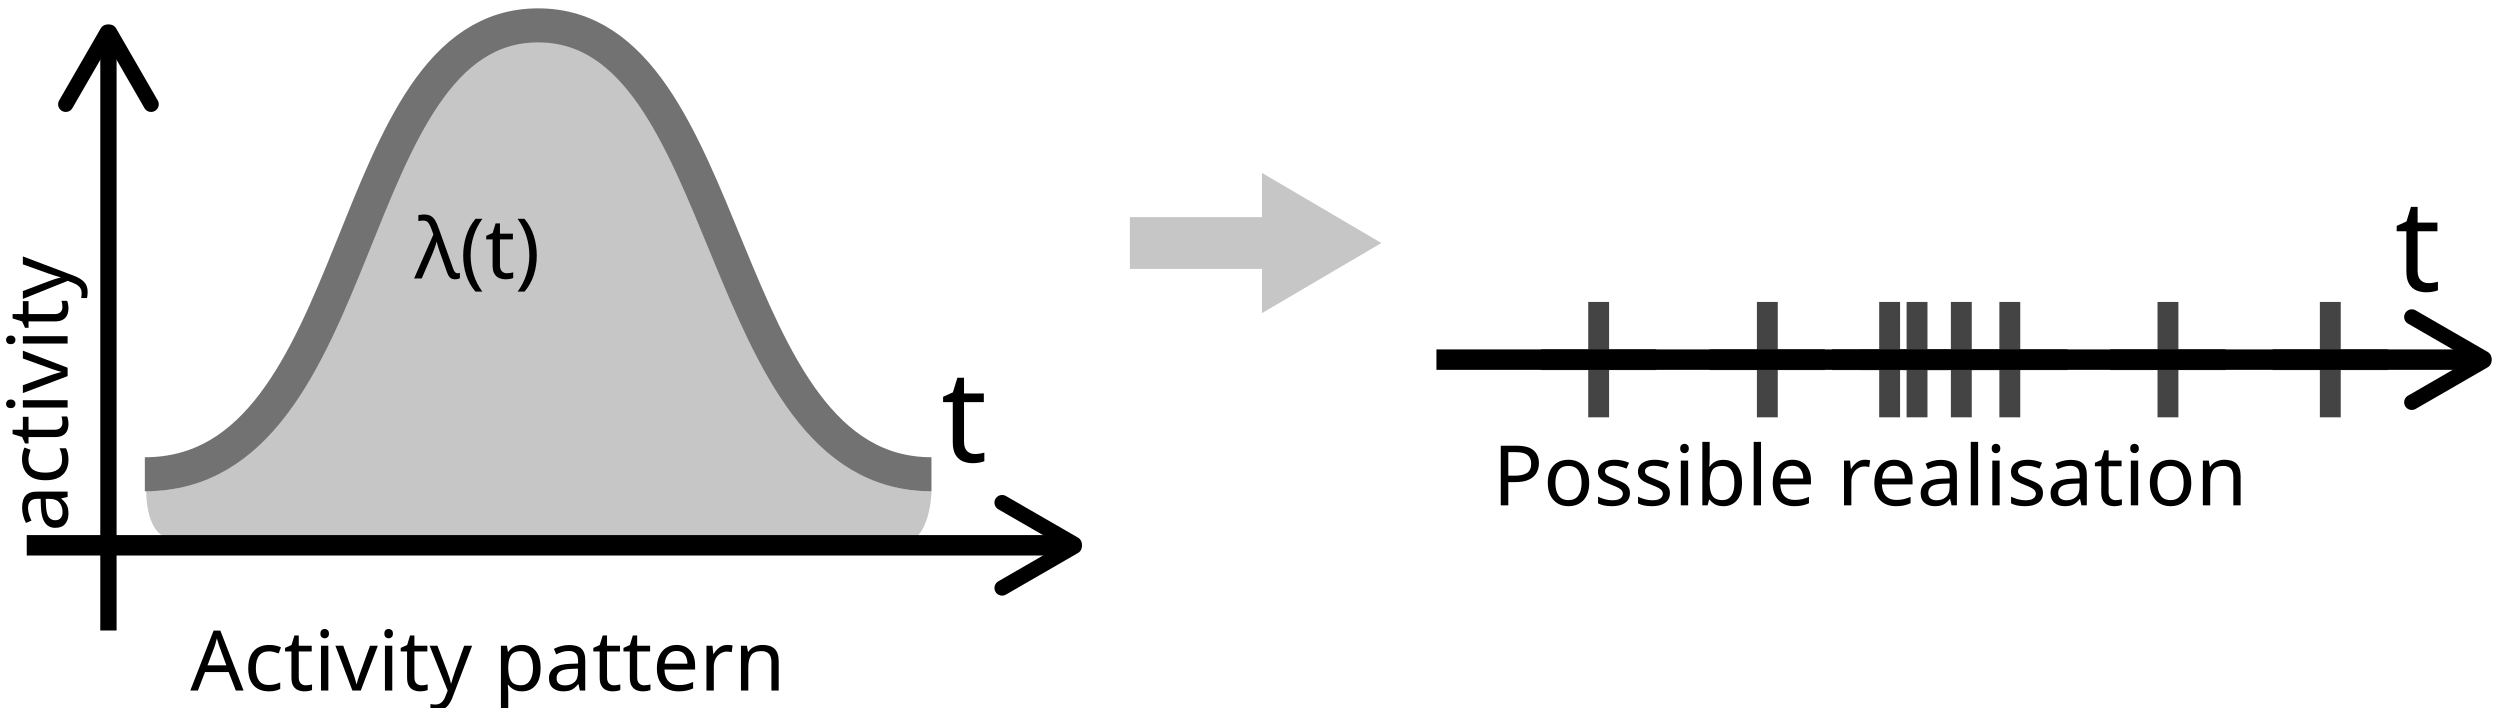
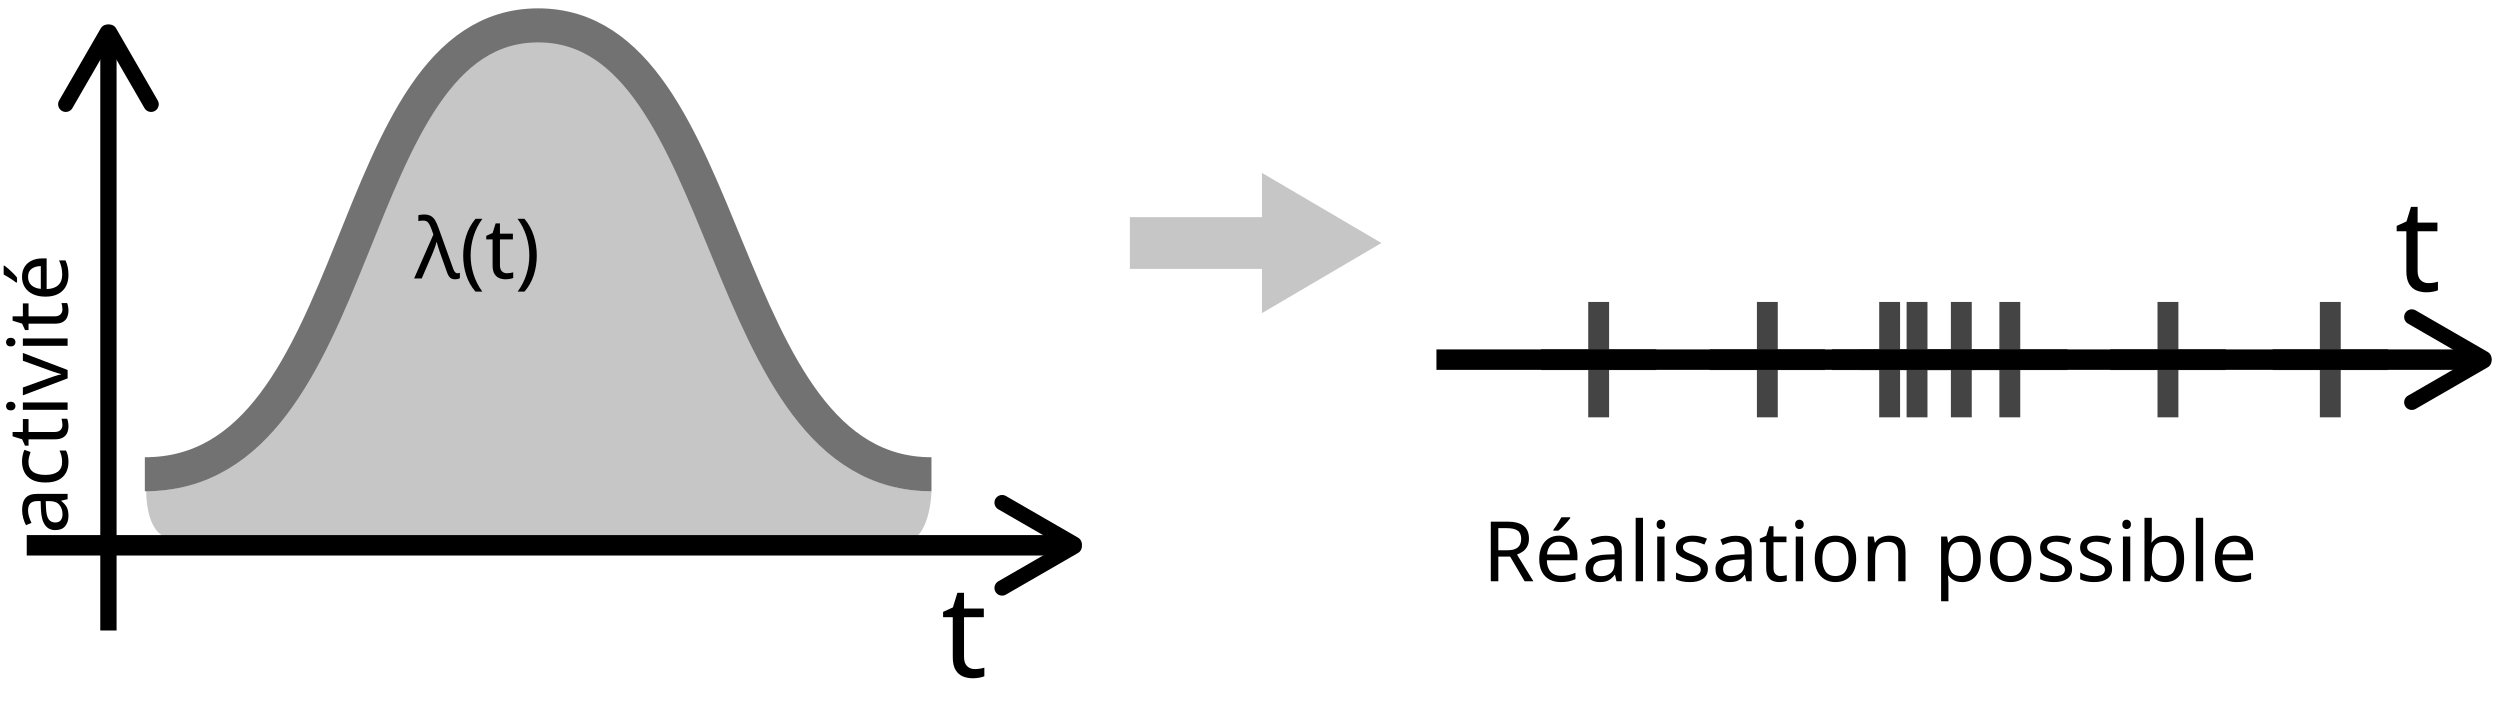
<svg xmlns="http://www.w3.org/2000/svg" xmlns:xlink="http://www.w3.org/1999/xlink" width="338.024mm" height="95.712mm" viewBox="0 0 1197.723 339.137" id="svg2" version="1.1">
  <defs id="defs4" />
  <g id="layer1" transform="translate(-52.44226,-46.66195)">
    <g id="g4450" transform="translate(2,4)">
      <path id="path4774" d="m 310.186,55.838 c -85.631,1.727 -82.562,222.554 -189.665,222.1 0,0 -0.653,22.756 13.075,22.824 l 349.146,1.748 c 13.596,0.068 13.968,-24.491 13.968,-24.491 -110.906,0 -100.892,-223.909 -186.523,-222.181 z" style="color:#000000;font-style:normal;font-variant:normal;font-weight:normal;font-stretch:normal;font-size:medium;line-height:normal;font-family:sans-serif;text-indent:0;text-align:start;text-decoration:none;text-decoration-line:none;text-decoration-style:solid;text-decoration-color:#000000;letter-spacing:normal;word-spacing:normal;text-transform:none;direction:ltr;block-progression:tb;writing-mode:lr-tb;baseline-shift:baseline;text-anchor:start;white-space:normal;clip-rule:nonzero;display:inline;overflow:visible;visibility:visible;opacity:1;isolation:auto;mix-blend-mode:normal;color-interpolation:sRGB;color-interpolation-filters:linearRGB;solid-color:#000000;solid-opacity:1;fill:#c6c6c6;fill-opacity:1;fill-rule:evenodd;stroke:none;stroke-width:6.665;stroke-linecap:butt;stroke-linejoin:miter;stroke-miterlimit:4;stroke-dasharray:none;stroke-dashoffset:0;stroke-opacity:1;color-rendering:auto;image-rendering:auto;shape-rendering:auto;text-rendering:auto;enable-background:accumulate" />
      <path id="path4647" d="m 102.392,344.725 0,-280.571" style="fill:none;fill-rule:evenodd;stroke:#000000;stroke-width:7.806;stroke-linecap:butt;stroke-linejoin:miter;stroke-miterlimit:7;stroke-dasharray:none;stroke-opacity:1" />
      <path id="path4649" d="m 63.254,303.91 495.75,0" style="fill:none;fill-rule:evenodd;stroke:#000000;stroke-width:9.791;stroke-linecap:butt;stroke-linejoin:miter;stroke-miterlimit:7;stroke-dasharray:none;stroke-opacity:1" />
      <g style="stroke-width:3;stroke-miterlimit:7;stroke-dasharray:none" transform="matrix(2.447718,0,0,2.447718,-1079.069,-737.2642)" id="g4651">
        <path style="fill:none;fill-rule:evenodd;stroke:#000000;stroke-width:3;stroke-linecap:round;stroke-linejoin:round;stroke-miterlimit:7;stroke-dasharray:none;stroke-opacity:1" d="m 474.329,339.043 8.146,-14.11" id="path4653" />
        <path id="path4655" d="m 491.028,339.043 -8.146,-14.11" style="fill:none;fill-rule:evenodd;stroke:#000000;stroke-width:3;stroke-linecap:round;stroke-linejoin:round;stroke-miterlimit:7;stroke-dasharray:none;stroke-opacity:1" />
      </g>
      <path id="path4663" d="m 119.832,269.877 c 107.854,2e-5 93.12,-215.058 188.431,-215.058 95.31,0 83.801,215.058 188.431,215.058" style="fill:none;fill-rule:evenodd;stroke:#727272;stroke-width:16.313;stroke-linecap:butt;stroke-linejoin:miter;stroke-miterlimit:4;stroke-dasharray:none;stroke-opacity:1" />
      <g id="g4764" transform="matrix(0,2.447718,-2.447718,0,1360.422,-877.5502)" style="stroke-width:3;stroke-miterlimit:7;stroke-dasharray:none">
        <path id="path4766" d="m 474.329,339.043 8.146,-14.11" style="fill:none;fill-rule:evenodd;stroke:#000000;stroke-width:3;stroke-linecap:round;stroke-linejoin:round;stroke-miterlimit:7;stroke-dasharray:none;stroke-opacity:1" />
        <path style="fill:none;fill-rule:evenodd;stroke:#000000;stroke-width:3;stroke-linecap:round;stroke-linejoin:round;stroke-miterlimit:7;stroke-dasharray:none;stroke-opacity:1" d="m 491.028,339.043 -8.146,-14.11" id="path4768" />
      </g>
-       <text id="text4770" y="263.97" x="501.28" style="font-style:normal;font-weight:normal;font-size:97.909px;line-height:125%;font-family:Sans;letter-spacing:0px;word-spacing:0px;fill:#000000;fill-opacity:1;stroke:none;stroke-width:1px;stroke-linecap:butt;stroke-linejoin:miter;stroke-opacity:1" xml:space="preserve">
-         <tspan style="font-size:61.193px" y="263.97" x="501.28" id="tspan4772">t</tspan>
+       <text id="text4770" y="367.005" x="501.28" style="font-style:normal;font-weight:normal;font-size:97.909px;line-height:125%;font-family:Sans;letter-spacing:0px;word-spacing:0px;fill:#000000;fill-opacity:1;stroke:none;stroke-width:1px;stroke-linecap:butt;stroke-linejoin:miter;stroke-opacity:1" xml:space="preserve">
+         <tspan style="font-size:61.193px" y="367.005" x="501.28" id="tspan4772">t</tspan>
      </text>
      <text xml:space="preserve" style="font-style:normal;font-weight:normal;font-size:40px;line-height:125%;font-family:Sans;text-align:center;letter-spacing:0px;word-spacing:0px;text-anchor:middle;fill:#000000;fill-opacity:1;stroke:none;stroke-width:1px;stroke-linecap:butt;stroke-linejoin:miter;stroke-opacity:1" x="-195.045" y="82.833" id="text4222" transform="matrix(0,-1,1,0,0,0)">
-         <tspan id="tspan4224" x="-195.045" y="82.833">activity</tspan>
+         <tspan id="tspan4224" x="-195.045" y="82.833">activité</tspan>
      </text>
      <text xml:space="preserve" style="font-style:normal;font-weight:normal;font-size:40px;line-height:125%;font-family:Sans;text-align:center;letter-spacing:0px;word-spacing:0px;text-anchor:middle;fill:#000000;fill-opacity:1;stroke:none;stroke-width:1px;stroke-linecap:butt;stroke-linejoin:miter;stroke-opacity:1" x="310.341" y="176.064" id="text4234">
        <tspan id="tspan4236" x="310.341" y="176.064"> λ(t)</tspan>
      </text>
    </g>
    <text id="text4404" y="377.479" x="312.181" style="font-style:normal;font-weight:normal;font-size:40px;line-height:125%;font-family:Sans;text-align:center;letter-spacing:0px;word-spacing:0px;text-anchor:middle;fill:#000000;fill-opacity:1;stroke:none;stroke-width:1px;stroke-linecap:butt;stroke-linejoin:miter;stroke-opacity:1" xml:space="preserve">
-       <tspan y="377.479" x="312.181" id="tspan4406">Activity pattern</tspan>
+       <tspan y="377.479" x="312.181" id="tspan4406" />
    </text>
    <g id="g4412" transform="translate(-56,-6)">
      <g id="g4474" transform="translate(0,-14.70909)">
-         <text xml:space="preserve" style="font-style:normal;font-weight:normal;font-size:40px;line-height:125%;font-family:Sans;text-align:center;letter-spacing:0px;word-spacing:0px;text-anchor:middle;fill:#000000;fill-opacity:1;stroke:none;stroke-width:1px;stroke-linecap:butt;stroke-linejoin:miter;stroke-opacity:1" x="995.151" y="303.479" id="text4408" transform="translate(56,6)">
-           <tspan id="tspan4410" x="995.151" y="303.479">Possible realisation</tspan>
+         <text xml:space="preserve" style="font-style:normal;font-weight:normal;font-size:40px;line-height:125%;font-family:Sans;text-align:center;letter-spacing:0px;word-spacing:0px;text-anchor:middle;fill:#000000;fill-opacity:1;stroke:none;stroke-width:1px;stroke-linecap:butt;stroke-linejoin:miter;stroke-opacity:1" x="1051.151" y="345.844" id="text4408">
+           <tspan id="tspan4410" x="1051.151" y="345.844">Réalisation possible</tspan>
        </text>
        <g style="stroke-width:5.056;stroke-miterlimit:4;stroke-dasharray:none" transform="matrix(1.977735,0,0,1.977735,-166.6079,-832.8956)" id="g4268">
          <path style="fill:none;fill-rule:evenodd;stroke:#444444;stroke-width:5.056;stroke-linecap:butt;stroke-linejoin:miter;stroke-miterlimit:4;stroke-dasharray:none;stroke-opacity:1" d="m 512.364,542.32 27.941,0" id="path4264" />
          <use style="stroke-width:5.056;stroke-miterlimit:4;stroke-dasharray:none" x="0" y="0" xlink:href="#path4264" id="use4266" transform="matrix(0,1,-1,0,1068.655,15.98538)" width="100%" height="100%" />
        </g>
        <use height="100%" width="100%" transform="translate(152.533,3.0615812e-6)" id="use4272" xlink:href="#g4268" y="0" x="0" />
        <use height="100%" width="100%" transform="translate(44.44671,3.0615815e-6)" id="use4274" xlink:href="#use4272" y="0" x="0" />
        <use height="100%" width="100%" transform="translate(-23.23351,3.0615815e-6)" id="use4276" xlink:href="#use4274" y="0" x="0" />
        <use height="100%" width="100%" transform="translate(-34.34519,3.0615815e-6)" id="use4278" xlink:href="#use4276" y="0" x="0" />
        <use height="100%" width="100%" transform="translate(-58.58885,3.0615815e-6)" id="use4280" xlink:href="#use4278" y="0" x="0" />
        <use height="100%" width="100%" transform="translate(191.929,3.0615815e-6)" id="use4282" xlink:href="#use4280" y="0" x="0" />
        <use height="100%" width="100%" transform="translate(77.78174,3.0615815e-6)" id="use4284" xlink:href="#use4282" y="0" x="0" />
        <path id="path4649-0" d="m 796.625,239.67 495.75,0" style="fill:none;fill-rule:evenodd;stroke:#000000;stroke-width:9.791;stroke-linecap:butt;stroke-linejoin:miter;stroke-miterlimit:7;stroke-dasharray:none;stroke-opacity:1" />
        <g id="g4764-1" transform="matrix(0,2.447718,-2.447718,0,2093.793,-941.7905)" style="stroke-width:3;stroke-miterlimit:7;stroke-dasharray:none">
          <path id="path4766-0" d="m 474.329,339.043 8.146,-14.11" style="fill:none;fill-rule:evenodd;stroke:#000000;stroke-width:3;stroke-linecap:round;stroke-linejoin:round;stroke-miterlimit:7;stroke-dasharray:none;stroke-opacity:1" />
          <path style="fill:none;fill-rule:evenodd;stroke:#000000;stroke-width:3;stroke-linecap:round;stroke-linejoin:round;stroke-miterlimit:7;stroke-dasharray:none;stroke-opacity:1" d="m 491.028,339.043 -8.146,-14.11" id="path4768-5" />
        </g>
        <text id="text4770-0" y="206.801" x="1255.682" style="font-style:normal;font-weight:normal;font-size:97.909px;line-height:125%;font-family:Sans;letter-spacing:0px;word-spacing:0px;fill:#000000;fill-opacity:1;stroke:none;stroke-width:1px;stroke-linecap:butt;stroke-linejoin:miter;stroke-opacity:1" xml:space="preserve">
          <tspan style="font-size:61.193px" y="206.801" x="1255.682" id="tspan4772-2">t</tspan>
        </text>
      </g>
    </g>
    <g id="g4260" transform="matrix(0.5091194,0,0,0.5091194,268.2278,76.2286)">
      <rect ry="0" y="146.24" x="639.412" height="48.73" width="141.429" id="rect4256" style="opacity:1;fill:#c6c6c6;fill-opacity:1;stroke:none;stroke-width:10;stroke-linecap:round;stroke-linejoin:round;stroke-miterlimit:4;stroke-dasharray:none;stroke-dashoffset:0;stroke-opacity:1" />
      <path transform="matrix(0.8046955,0,0,0.8183325,171.0992,34.86134)" d="m 736.414,85.252 139.649,80.626 -139.649,80.626 z" id="path4258" style="opacity:1;fill:#c6c6c6;fill-opacity:1;stroke:none;stroke-width:10;stroke-linecap:round;stroke-linejoin:round;stroke-miterlimit:4;stroke-dasharray:none;stroke-dashoffset:0;stroke-opacity:1" />
    </g>
  </g>
</svg>
